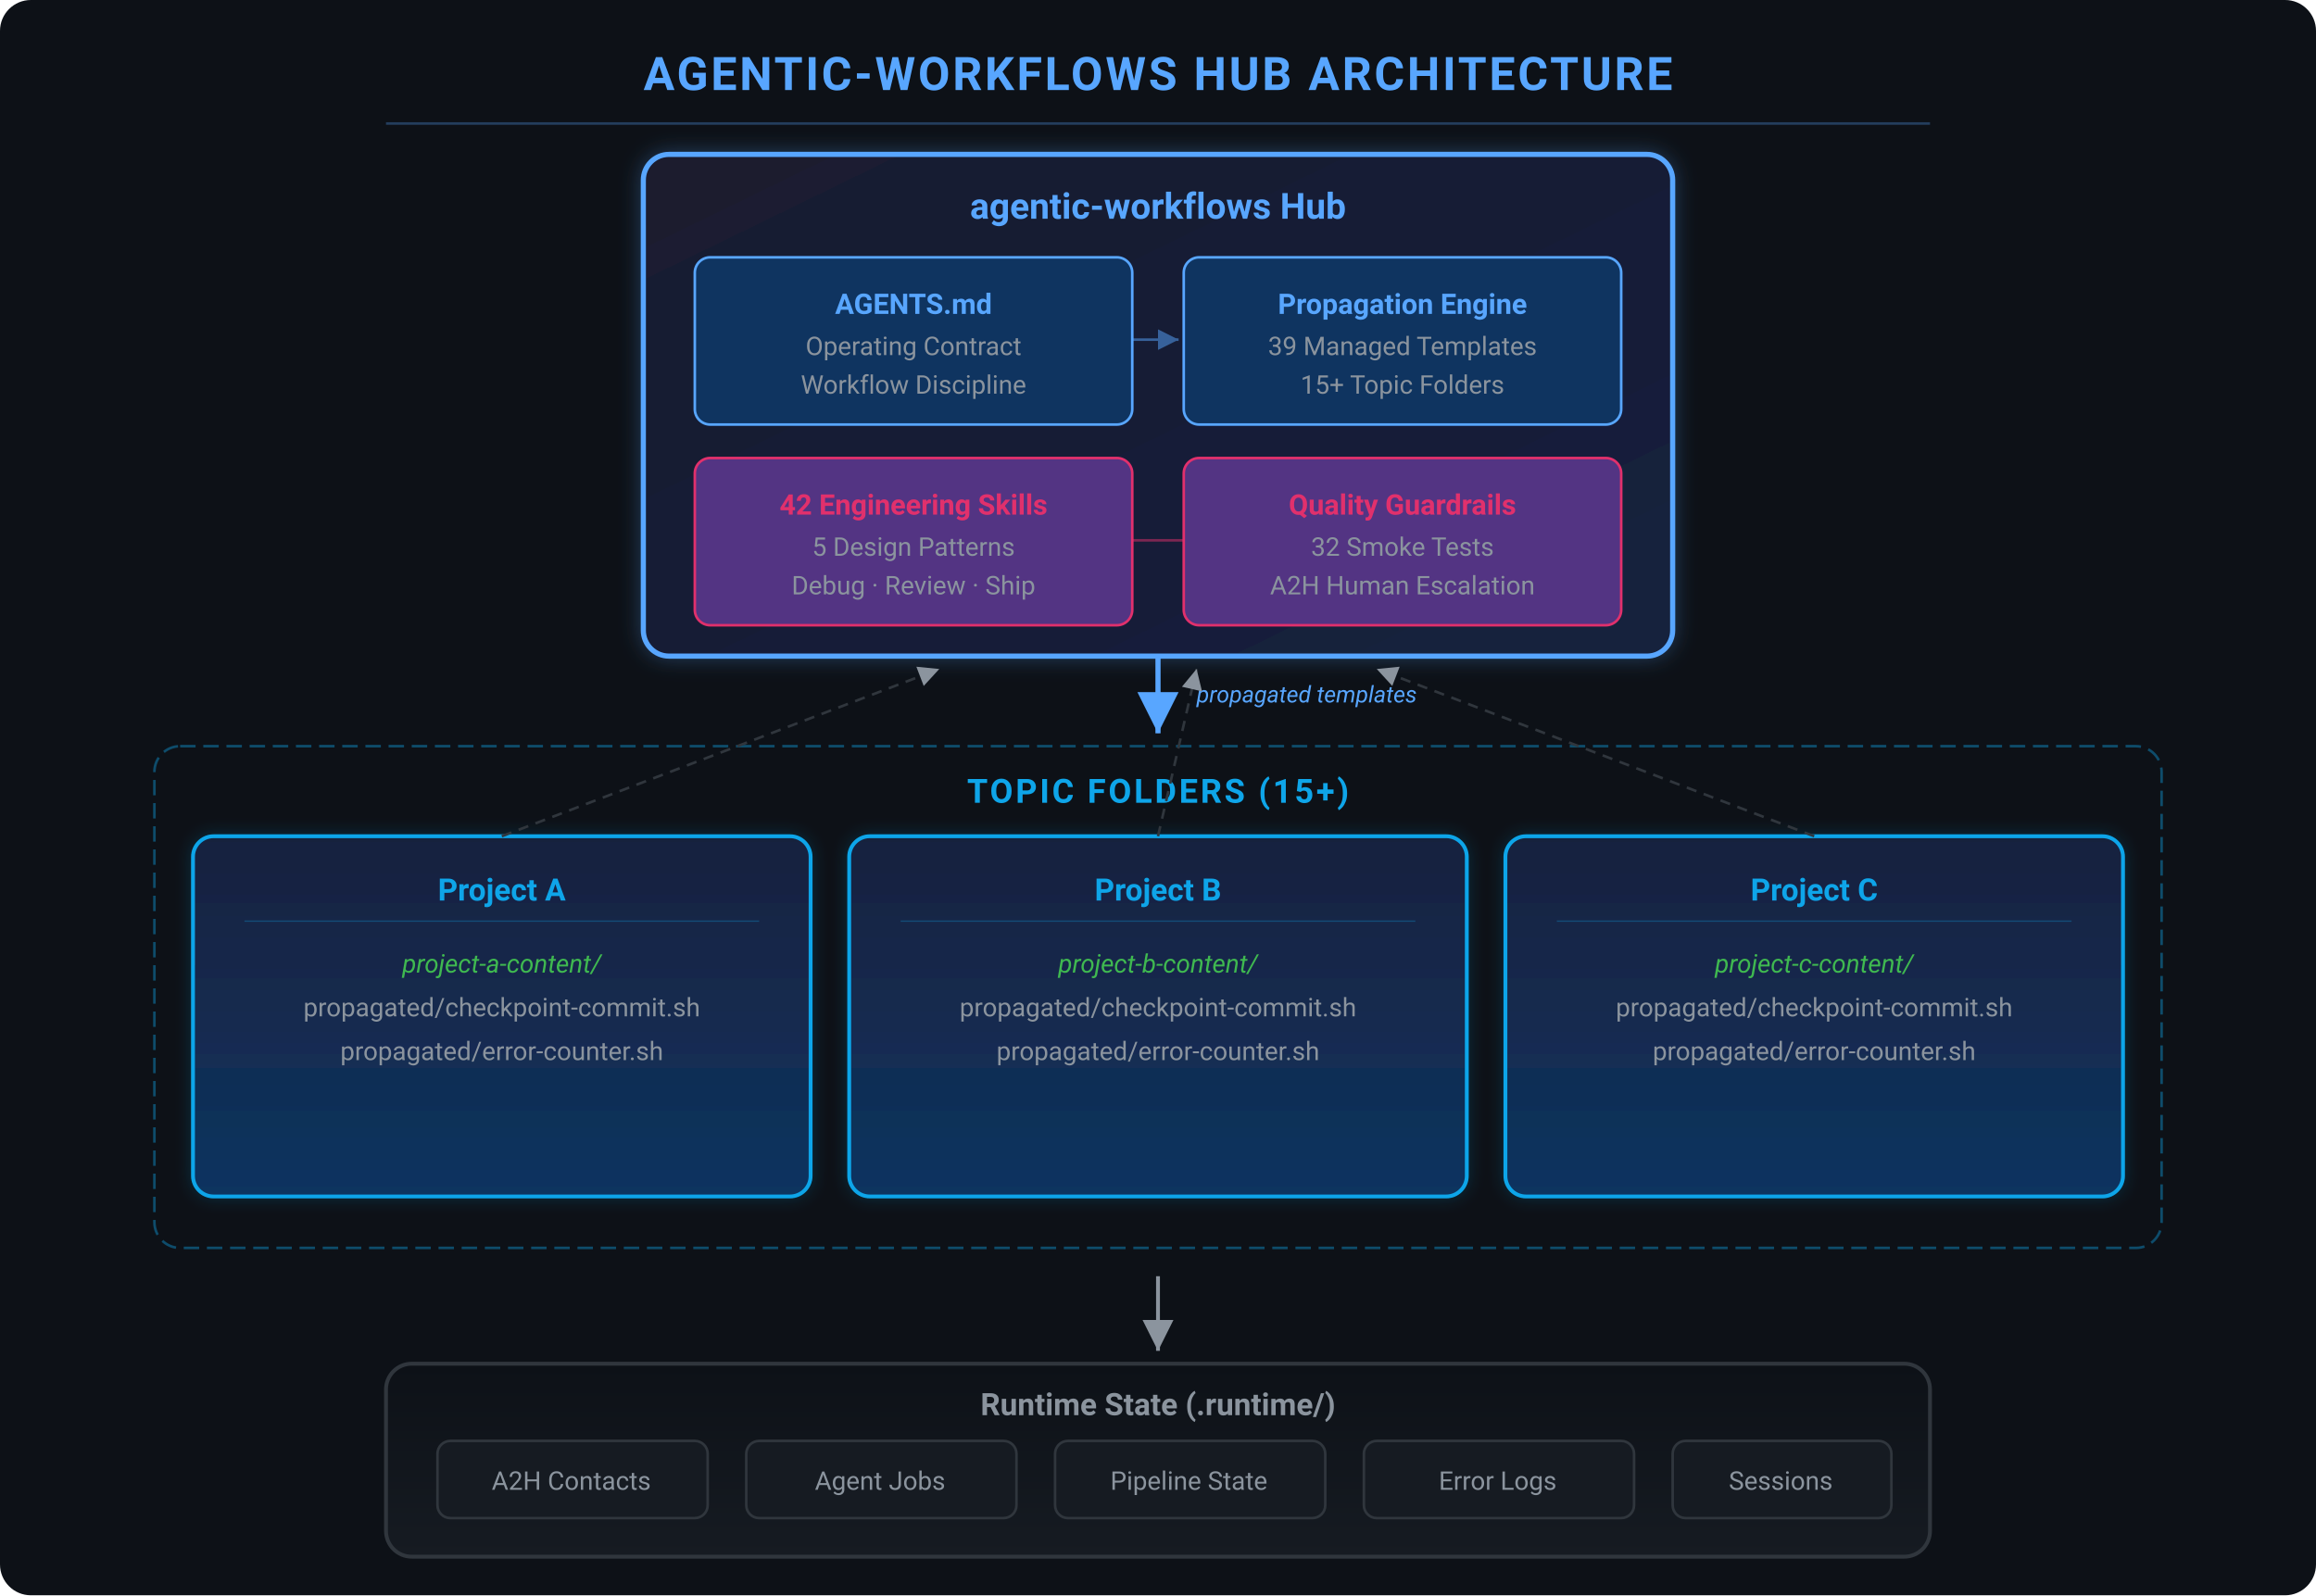
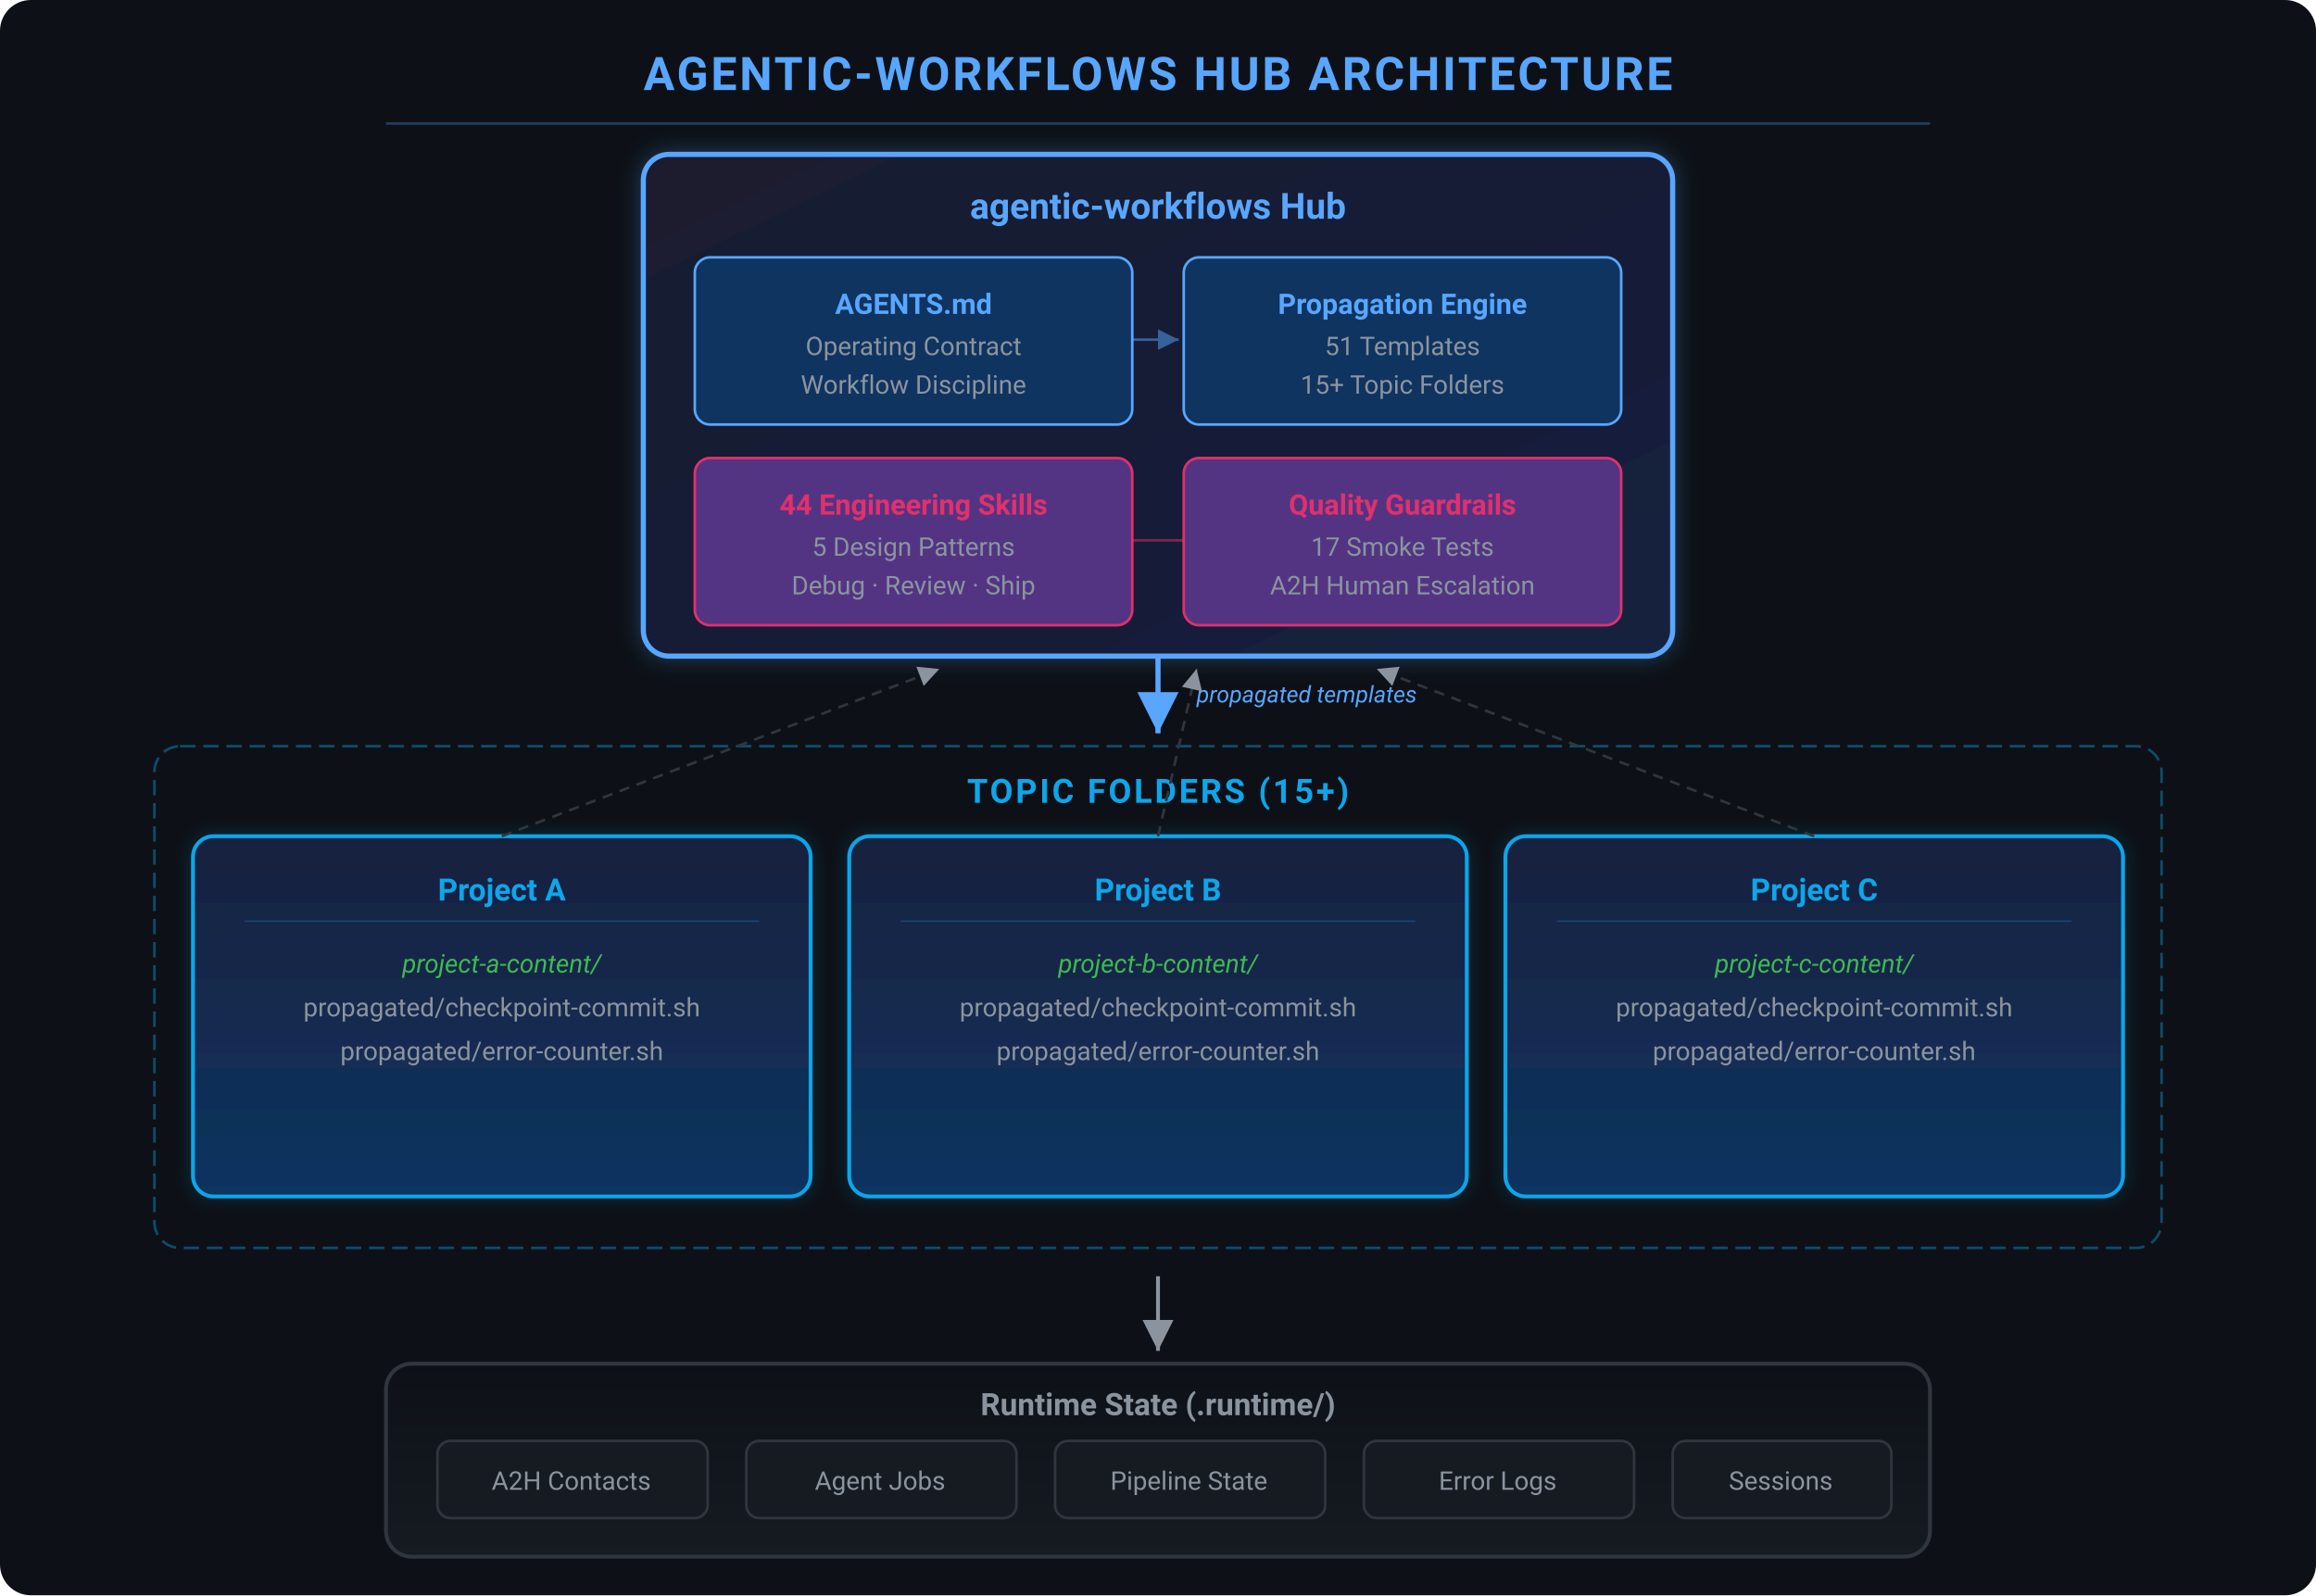
<svg xmlns="http://www.w3.org/2000/svg" viewBox="0 0 900 620" width="100%" height="100%" style="max-width:900px; background:#0d1117; border-radius:12px; font-family:-apple-system,BlinkMacSystemFont,'Segoe UI',Roboto,sans-serif;">
  <defs>
    <linearGradient id="hubGrad" x1="0%" y1="0%" x2="100%" y2="100%">
      <stop offset="0%" stop-color="#1a1a2e" />
      <stop offset="100%" stop-color="#16213e" />
    </linearGradient>
    <linearGradient id="topicGrad" x1="0%" y1="0%" x2="0%" y2="100%">
      <stop offset="0%" stop-color="#16213e" />
      <stop offset="100%" stop-color="#0f3460" />
    </linearGradient>
    <linearGradient id="runtimeGrad" x1="0%" y1="0%" x2="0%" y2="100%">
      <stop offset="0%" stop-color="#0d1117" />
      <stop offset="100%" stop-color="#161b22" />
    </linearGradient>
    <filter id="glow">
      <feDropShadow dx="0" dy="0" stdDeviation="4" flood-color="#58a6ff" flood-opacity="0.3" />
    </filter>
    <filter id="glowTopic">
      <feDropShadow dx="0" dy="0" stdDeviation="3" flood-color="#0ea5e9" flood-opacity="0.2" />
    </filter>
    <marker id="arrowT" viewBox="0 0 10 10" refX="10" refY="5" markerWidth="8" markerHeight="8" orient="auto">
      <path d="M 0 0 L 10 5 L 0 10 z" fill="#58a6ff" />
    </marker>
    <marker id="arrowB" viewBox="0 0 10 10" refX="10" refY="5" markerWidth="8" markerHeight="8" orient="auto">
      <path d="M 0 0 L 10 5 L 0 10 z" fill="#8b949e" />
    </marker>
  </defs>
  <rect width="900" height="620" rx="12" fill="#0d1117" />
  <text x="450" y="35" fill="#58a6ff" font-size="18" font-weight="bold" text-anchor="middle" letter-spacing="1">AGENTIC-WORKFLOWS HUB ARCHITECTURE</text>
  <line x1="150" y1="48" x2="750" y2="48" stroke="#58a6ff" stroke-width="1" opacity="0.3" />
  <rect x="250" y="60" width="400" height="195" rx="10" fill="url(#hubGrad)" stroke="#58a6ff" stroke-width="2" filter="url(#glow)" />
  <text x="450" y="85" fill="#58a6ff" font-size="14" font-weight="bold" text-anchor="middle">agentic-workflows Hub</text>
  <rect x="270" y="100" width="170" height="65" rx="6" fill="#0f3460" stroke="#58a6ff" stroke-width="1" />
  <text x="355" y="122" fill="#58a6ff" font-size="11" font-weight="bold" text-anchor="middle">AGENTS.md</text>
  <text x="355" y="138" fill="#8b949e" font-size="10" text-anchor="middle">Operating Contract</text>
  <text x="355" y="153" fill="#8b949e" font-size="10" text-anchor="middle">Workflow Discipline</text>
  <rect x="460" y="100" width="170" height="65" rx="6" fill="#0f3460" stroke="#58a6ff" stroke-width="1" />
  <text x="545" y="122" fill="#58a6ff" font-size="11" font-weight="bold" text-anchor="middle">Propagation Engine</text>
-   <text x="545" y="138" fill="#8b949e" font-size="10" text-anchor="middle">39 Managed Templates</text>
+   <text x="545" y="138" fill="#8b949e" font-size="10" text-anchor="middle">51 Templates</text>
  <text x="545" y="153" fill="#8b949e" font-size="10" text-anchor="middle">15+ Topic Folders</text>
  <rect x="270" y="178" width="170" height="65" rx="6" fill="#533483" stroke="#e1306c" stroke-width="1" />
-   <text x="355" y="200" fill="#e1306c" font-size="11" font-weight="bold" text-anchor="middle">42 Engineering Skills</text>
+   <text x="355" y="200" fill="#e1306c" font-size="11" font-weight="bold" text-anchor="middle">44 Engineering Skills</text>
  <text x="355" y="216" fill="#8b949e" font-size="10" text-anchor="middle">5 Design Patterns</text>
  <text x="355" y="231" fill="#8b949e" font-size="10" text-anchor="middle">Debug · Review · Ship</text>
  <rect x="460" y="178" width="170" height="65" rx="6" fill="#533483" stroke="#e1306c" stroke-width="1" />
  <text x="545" y="200" fill="#e1306c" font-size="11" font-weight="bold" text-anchor="middle">Quality Guardrails</text>
-   <text x="545" y="216" fill="#8b949e" font-size="10" text-anchor="middle">32 Smoke Tests</text>
+   <text x="545" y="216" fill="#8b949e" font-size="10" text-anchor="middle">17 Smoke Tests</text>
  <text x="545" y="231" fill="#8b949e" font-size="10" text-anchor="middle">A2H Human Escalation</text>
  <line x1="440" y1="132" x2="458" y2="132" stroke="#58a6ff" stroke-width="1" opacity="0.5" marker-end="url(#arrowT)" />
  <line x1="440" y1="210" x2="460" y2="210" stroke="#e1306c" stroke-width="1" opacity="0.5" />
  <line x1="450" y1="255" x2="450" y2="285" stroke="#58a6ff" stroke-width="2" marker-end="url(#arrowT)" />
  <text x="465" y="273" fill="#58a6ff" font-size="9" font-style="italic">propagated templates</text>
  <rect x="60" y="290" width="780" height="195" rx="10" fill="none" stroke="#0ea5e9" stroke-width="1" stroke-dasharray="6,3" opacity="0.4" />
  <text x="450" y="312" fill="#0ea5e9" font-size="13" font-weight="bold" text-anchor="middle" letter-spacing="1">TOPIC FOLDERS (15+)</text>
  <rect x="75" y="325" width="240" height="140" rx="8" fill="url(#topicGrad)" stroke="#0ea5e9" stroke-width="1.5" filter="url(#glowTopic)" />
  <text x="195" y="350" fill="#0ea5e9" font-size="12" font-weight="bold" text-anchor="middle">Project A</text>
  <line x1="95" y1="358" x2="295" y2="358" stroke="#0ea5e9" stroke-width="0.5" opacity="0.3" />
  <text x="195" y="378" fill="#3fb950" font-size="10" text-anchor="middle" font-style="italic">project-a-content/</text>
  <text x="195" y="395" fill="#8b949e" font-size="10" text-anchor="middle">propagated/checkpoint-commit.sh</text>
  <text x="195" y="412" fill="#8b949e" font-size="10" text-anchor="middle">propagated/error-counter.sh</text>
  <rect x="330" y="325" width="240" height="140" rx="8" fill="url(#topicGrad)" stroke="#0ea5e9" stroke-width="1.5" filter="url(#glowTopic)" />
  <text x="450" y="350" fill="#0ea5e9" font-size="12" font-weight="bold" text-anchor="middle">Project B</text>
  <line x1="350" y1="358" x2="550" y2="358" stroke="#0ea5e9" stroke-width="0.5" opacity="0.3" />
  <text x="450" y="378" fill="#3fb950" font-size="10" text-anchor="middle" font-style="italic">project-b-content/</text>
  <text x="450" y="395" fill="#8b949e" font-size="10" text-anchor="middle">propagated/checkpoint-commit.sh</text>
  <text x="450" y="412" fill="#8b949e" font-size="10" text-anchor="middle">propagated/error-counter.sh</text>
  <rect x="585" y="325" width="240" height="140" rx="8" fill="url(#topicGrad)" stroke="#0ea5e9" stroke-width="1.5" filter="url(#glowTopic)" />
  <text x="705" y="350" fill="#0ea5e9" font-size="12" font-weight="bold" text-anchor="middle">Project C</text>
  <line x1="605" y1="358" x2="805" y2="358" stroke="#0ea5e9" stroke-width="0.5" opacity="0.3" />
  <text x="705" y="378" fill="#3fb950" font-size="10" text-anchor="middle" font-style="italic">project-c-content/</text>
  <text x="705" y="395" fill="#8b949e" font-size="10" text-anchor="middle">propagated/checkpoint-commit.sh</text>
  <text x="705" y="412" fill="#8b949e" font-size="10" text-anchor="middle">propagated/error-counter.sh</text>
  <line x1="195" y1="325" x2="365" y2="260" stroke="#30363d" stroke-width="1" stroke-dasharray="4,3" marker-end="url(#arrowB)" />
  <line x1="450" y1="325" x2="465" y2="260" stroke="#30363d" stroke-width="1" stroke-dasharray="4,3" marker-end="url(#arrowB)" />
  <line x1="705" y1="325" x2="535" y2="260" stroke="#30363d" stroke-width="1" stroke-dasharray="4,3" marker-end="url(#arrowB)" />
  <line x1="450" y1="496" x2="450" y2="525" stroke="#8b949e" stroke-width="1.5" marker-end="url(#arrowB)" />
  <rect x="150" y="530" width="600" height="75" rx="10" fill="url(#runtimeGrad)" stroke="#30363d" stroke-width="1.5" />
  <text x="450" y="550" fill="#8b949e" font-size="12" font-weight="bold" text-anchor="middle">Runtime State (.runtime/)</text>
  <rect x="170" y="560" width="105" height="30" rx="5" fill="#161b22" stroke="#30363d" stroke-width="1" />
  <text x="222" y="579" fill="#8b949e" font-size="10" text-anchor="middle">A2H Contacts</text>
  <rect x="290" y="560" width="105" height="30" rx="5" fill="#161b22" stroke="#30363d" stroke-width="1" />
  <text x="342" y="579" fill="#8b949e" font-size="10" text-anchor="middle">Agent Jobs</text>
  <rect x="410" y="560" width="105" height="30" rx="5" fill="#161b22" stroke="#30363d" stroke-width="1" />
  <text x="462" y="579" fill="#8b949e" font-size="10" text-anchor="middle">Pipeline State</text>
  <rect x="530" y="560" width="105" height="30" rx="5" fill="#161b22" stroke="#30363d" stroke-width="1" />
  <text x="582" y="579" fill="#8b949e" font-size="10" text-anchor="middle">Error Logs</text>
  <rect x="650" y="560" width="85" height="30" rx="5" fill="#161b22" stroke="#30363d" stroke-width="1" />
  <text x="692" y="579" fill="#8b949e" font-size="10" text-anchor="middle">Sessions</text>
</svg>
